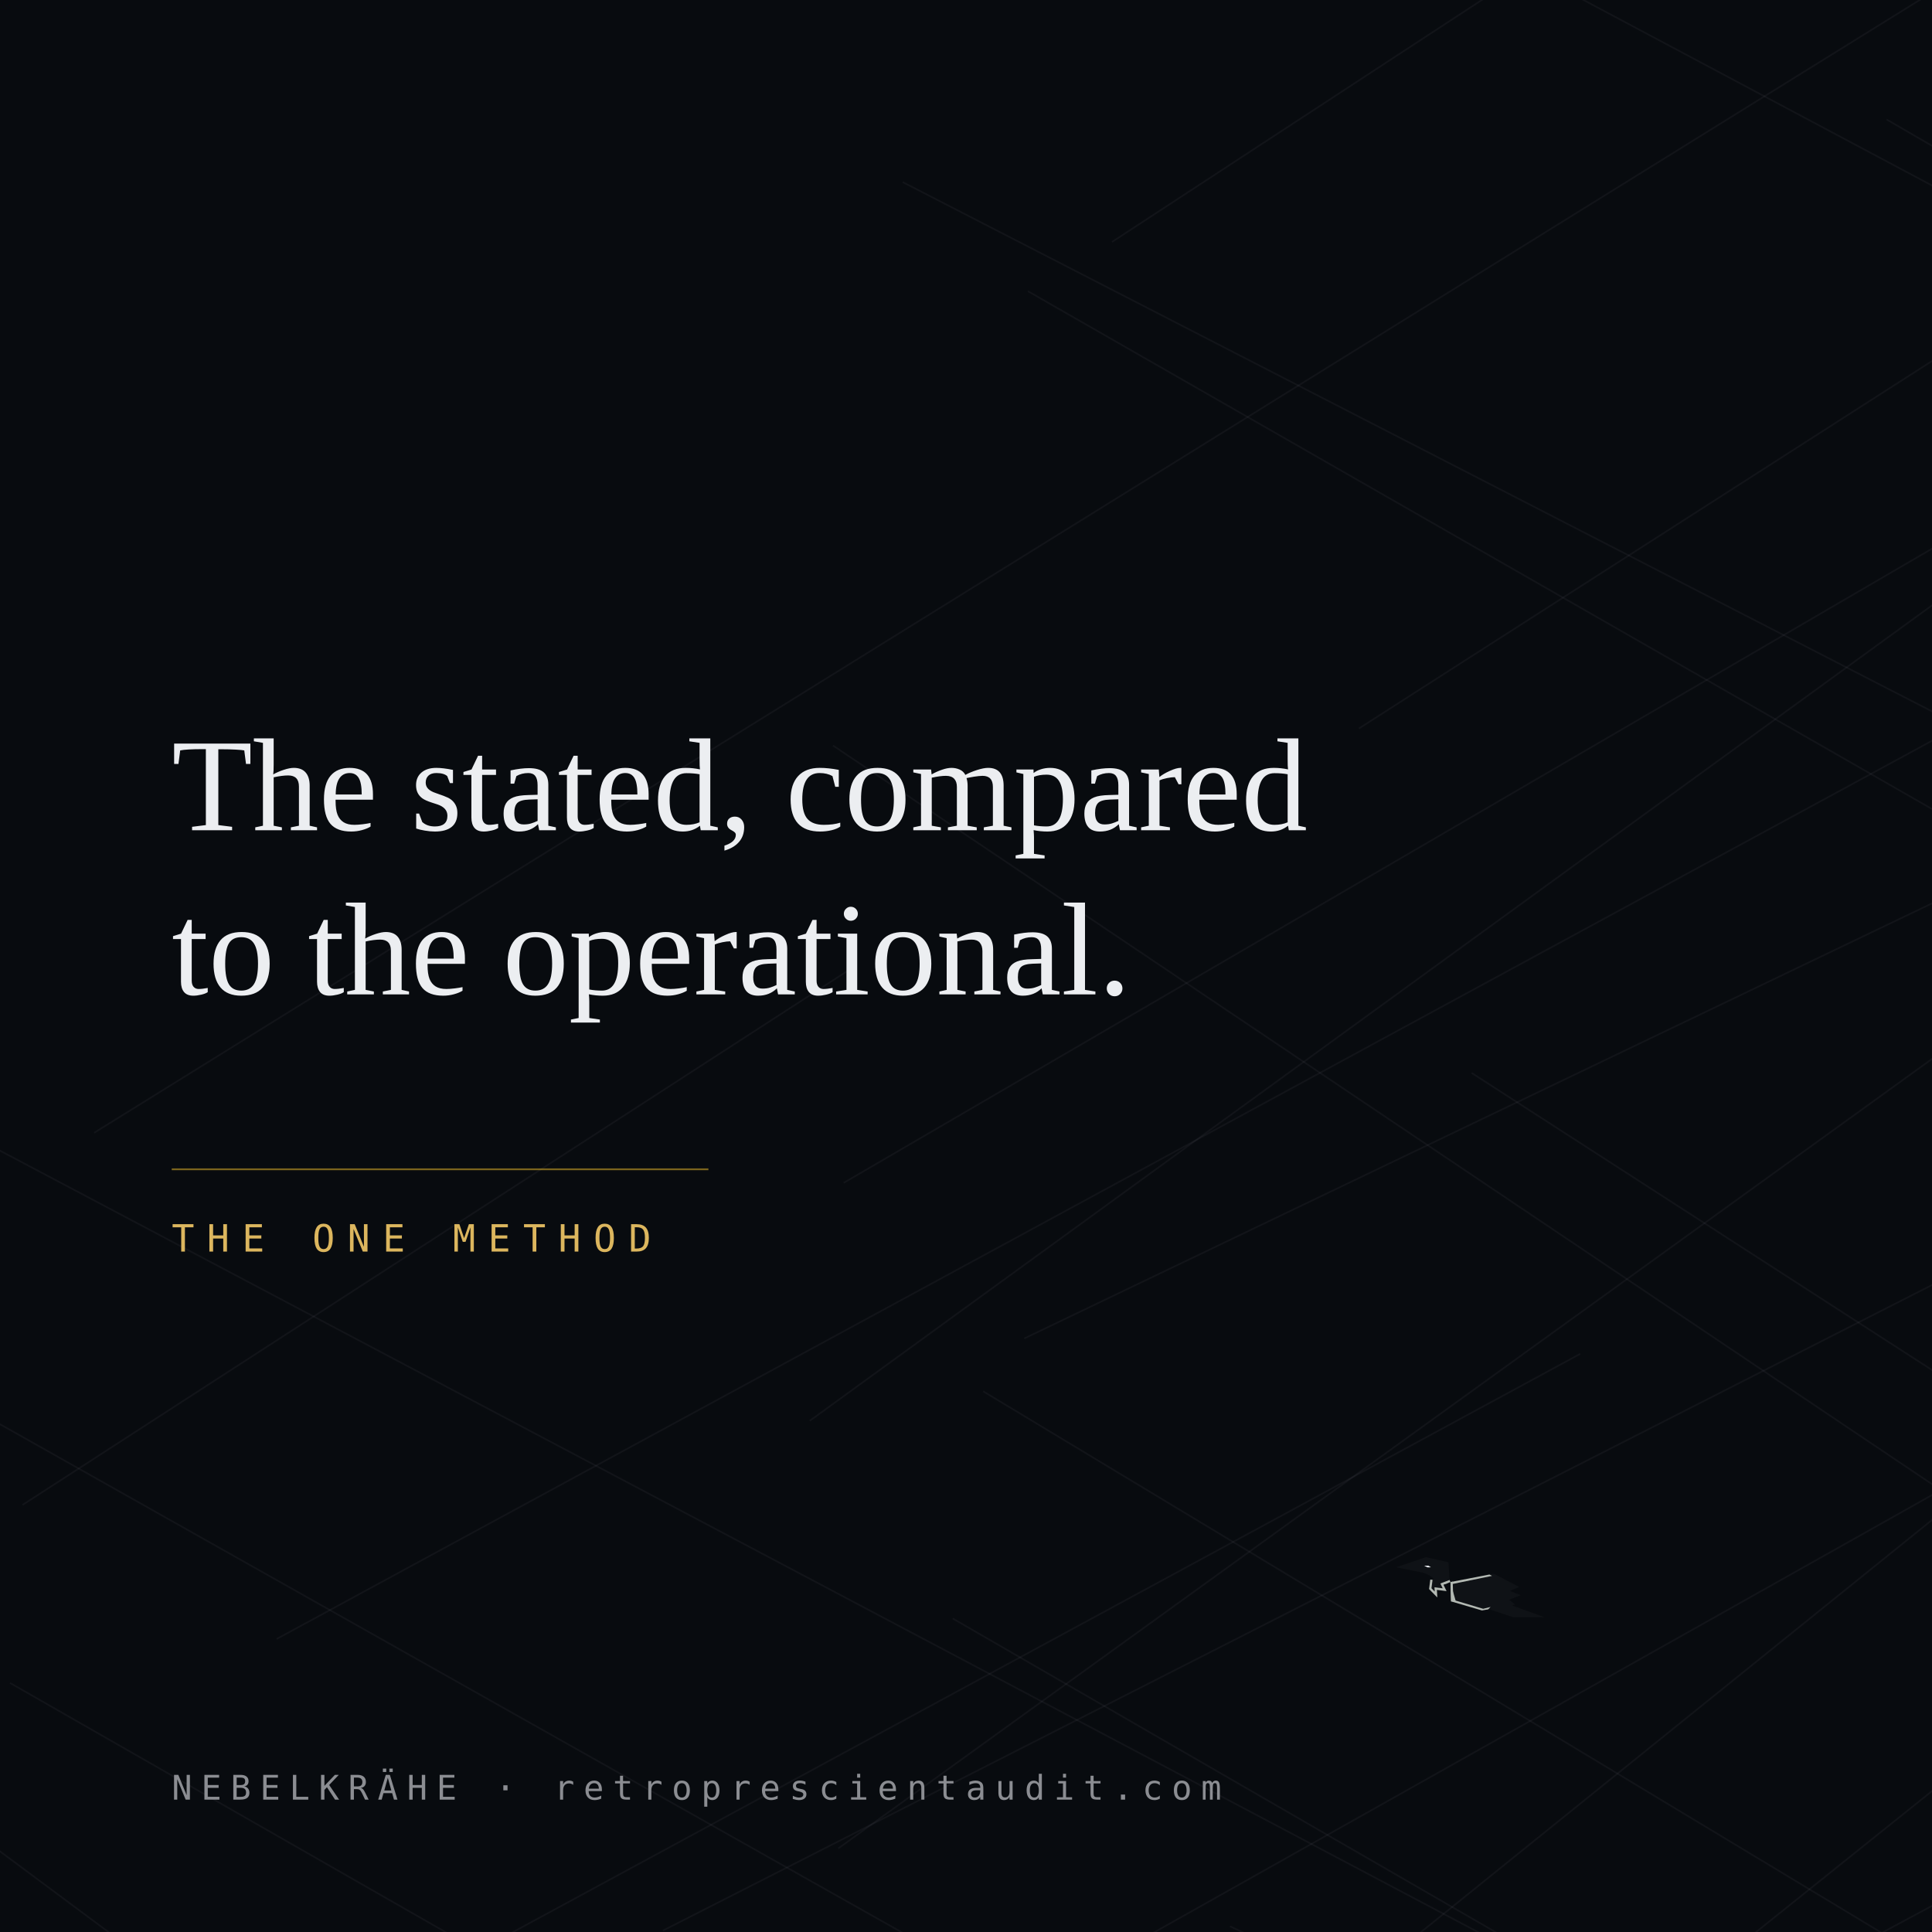
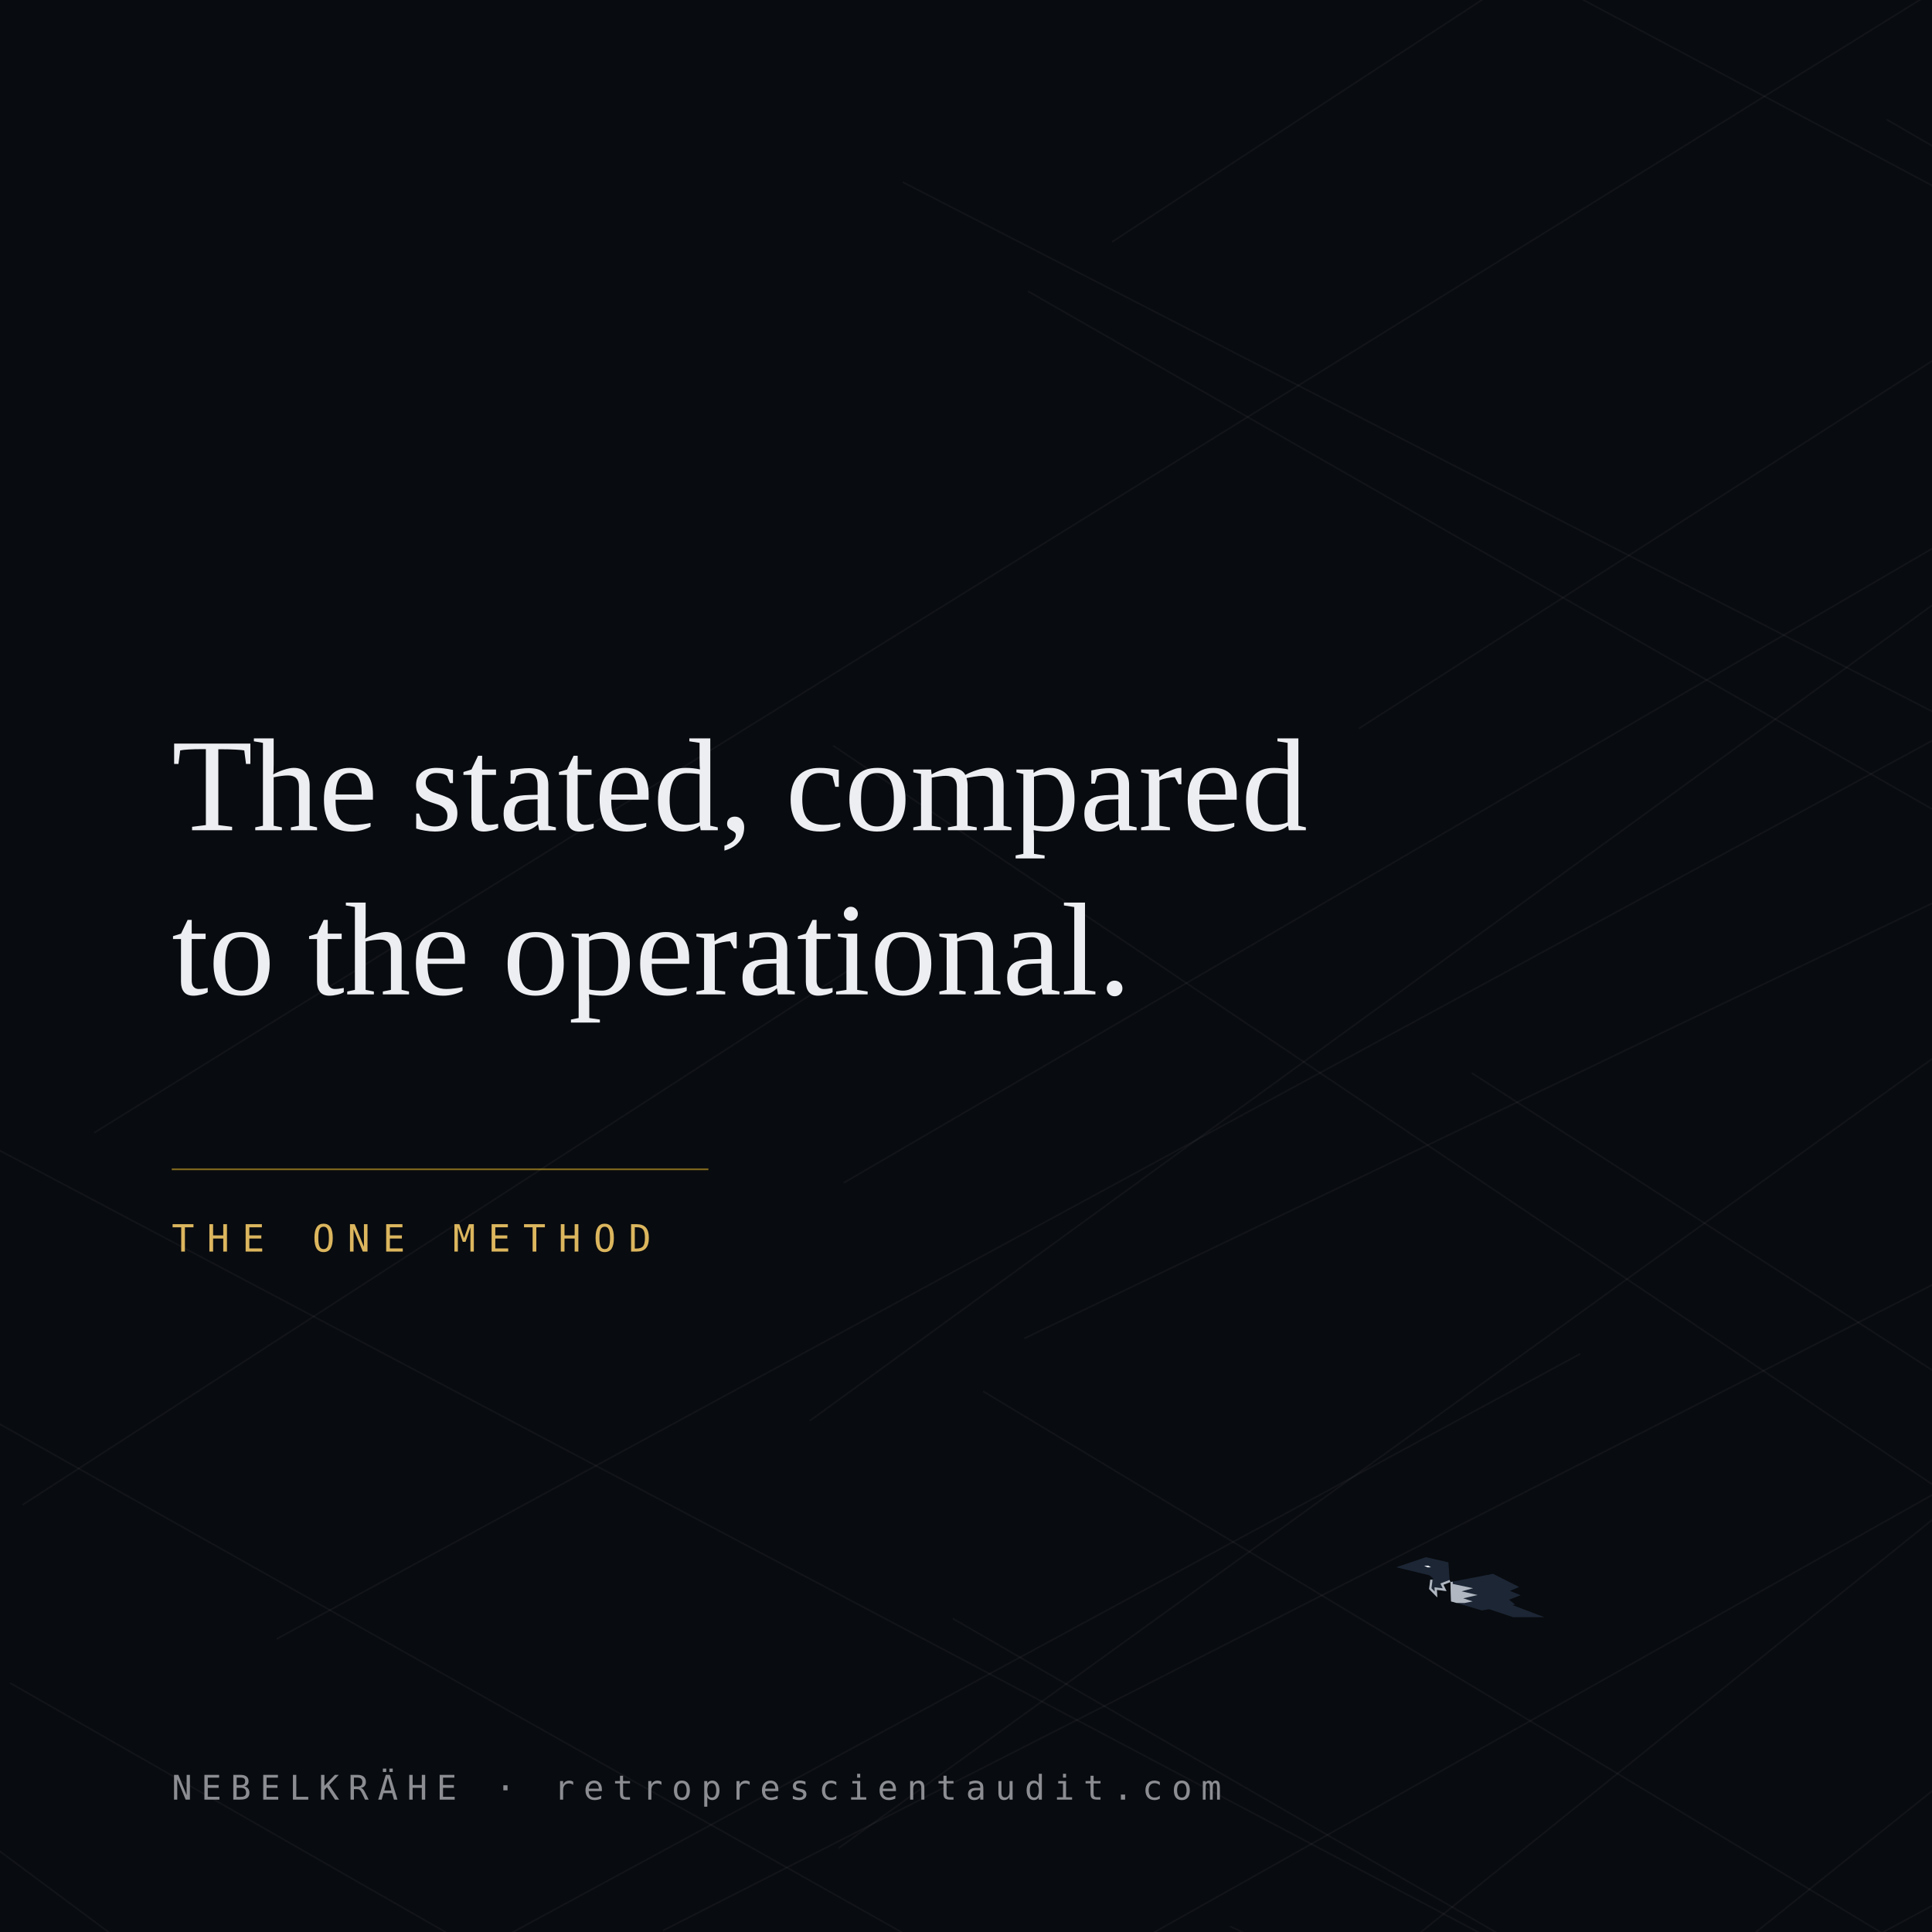
<svg xmlns="http://www.w3.org/2000/svg" viewBox="0 0 1080 1080" width="1080" height="1080">
  <rect width="1080" height="1080" fill="#080B0F" />
  <g stroke="#b9c6d4" stroke-opacity="0.055" stroke-width=".9" stroke-linecap="square">
    <line x1="1053" y1="1107" x2="2706" y2="178" />
    <line x1="1173" y1="465" x2="2266" y2="1243" />
    <line x1="688" y1="1077" x2="1302" y2="1369" />
    <line x1="505" y1="102" x2="1596" y2="663" />
    <line x1="237" y1="1107" x2="883" y2="757" />
    <line x1="6" y1="941" x2="831" y2="1413" />
    <line x1="13" y1="841" x2="478" y2="540" />
    <line x1="596" y1="1240" x2="2141" y2="-6" />
    <line x1="-78" y1="602" x2="1700" y2="1542" />
    <line x1="823" y1="600" x2="1979" y2="1346" />
    <line x1="155" y1="916" x2="1587" y2="139" />
    <line x1="958" y1="1099" x2="1971" y2="287" />
    <line x1="53" y1="633" x2="1339" y2="-165" />
    <line x1="472" y1="661" x2="1663" y2="-33" />
    <line x1="550" y1="778" x2="2045" y2="1679" />
    <line x1="1055" y1="67" x2="3021" y2="1209" />
    <line x1="-69" y1="1198" x2="1347" y2="1957" />
    <line x1="1010" y1="1103" x2="1557" y2="809" />
    <line x1="899" y1="-162" x2="1714" y2="224" />
    <line x1="466" y1="417" x2="2500" y2="1784" />
    <line x1="469" y1="1033" x2="1508" y2="283" />
    <line x1="573" y1="748" x2="2749" y2="-295" />
    <line x1="-12" y1="1026" x2="1135" y2="1879" />
    <line x1="622" y1="135" x2="2314" y2="-972" />
    <line x1="1114" y1="210" x2="1739" y2="583" />
    <line x1="748" y1="-73" x2="1477" y2="315" />
    <line x1="575" y1="163" x2="2637" y2="1344" />
    <line x1="505" y1="1159" x2="1357" y2="680" />
    <line x1="453" y1="794" x2="2004" y2="-333" />
    <line x1="760" y1="407" x2="2357" y2="-617" />
    <line x1="533" y1="905" x2="2380" y2="1972" />
    <line x1="371" y1="1079" x2="1633" y2="437" />
    <line x1="1127" y1="45" x2="2196" y2="-573" />
    <line x1="-18" y1="786" x2="1180" y2="1461" />
  </g>
  <text x="96" y="464.12" font-family="'Cinzel','Trajan Pro',Georgia,'Times New Roman',serif" font-size="74" letter-spacing="0.0" fill="#eceef1" fill-opacity="1.0" text-anchor="start">The stated, compared</text>
  <text x="96" y="555.88" font-family="'Cinzel','Trajan Pro',Georgia,'Times New Roman',serif" font-size="74" letter-spacing="0.0" fill="#eceef1" fill-opacity="1.0" text-anchor="start">to the operational.</text>
  <line x1="96" y1="653.64" x2="396" y2="653.64" stroke="#c9a227" stroke-opacity="0.6" />
  <text x="96" y="699.64" font-family="ui-monospace,Menlo,Consolas,monospace" font-size="21" letter-spacing="7.0" fill="#dcb65e" fill-opacity="1.0" text-anchor="start">THE ONE METHOD</text>
  <g transform="translate(780,870) scale(0.115)">
    <defs>
      <clipPath id="cq6">
-         <path d="M149 4 L258 29 L264 116 L268 125 L475 85 L486 88 L602 149 L557 168 L609 189 L553 211 L582 234 L570 237 L571 240 L725 296 L573 296 L456 257 L421 263 L271 219 L268 125 L234 138 L249 169 L202 163 L204 200 L164 159 L170 113 L186 109 L185 106 L165 92 L137 80 L4 53 Z" />
+         <path d="M149 4 L258 29 L264 116 L268 125 L475 85 L602 149 L557 168 L609 189 L553 211 L582 234 L570 237 L725 296 L573 296 L456 257 L421 263 L271 219 L268 125 L234 138 L249 169 L202 163 L204 200 L164 159 L170 113 L186 109 L165 92 L4 53 Z" />
      </clipPath>
    </defs>
-     <path d="M149 4 L258 29 L264 116 L268 125 L475 85 L486 88 L602 149 L557 168 L609 189 L553 211 L582 234 L570 237 L571 240 L725 296 L573 296 L456 257 L421 263 L271 219 L268 125 L234 138 L249 169 L202 163 L204 200 L164 159 L170 113 L186 109 L185 106 L165 92 L137 80 L4 53 Z" fill="#0f1216" />
+     <path d="M149 4 L258 29 L264 116 L268 125 L475 85 L602 149 L557 168 L609 189 L553 211 L582 234 L570 237 L725 296 L573 296 L456 257 L421 263 L271 219 L268 125 L234 138 L249 169 L202 163 L204 200 L164 159 L170 113 L186 109 L165 92 L4 53 Z" fill="#1c2635" />
    <g clip-path="url(#cq6)">
-       <path d="M386 51 L470 95 L270 136 L267 102 L386 51 Z" fill="#b3b9b3" />
-       <path d="M242 127 L269 132 L293 215 L427 255 L463 246 L441 268 L314 280 L236 207 L238 169 L252 173 L242 127 Z" fill="#b3b9b3" />
-       <path d="M271 219 L268 125 L234 138 L249 169 L202 163 L204 200 L164 159 L170 113" fill="none" stroke="#b3b9b3" stroke-width="22" stroke-linejoin="miter" />
+       <path d="M269 132 L378 155 L322 170 L400 188 L330 204 L376 219 L336 227 L272 226 Z" fill="#b0b7c0" />
+       <path d="M271 219 L268 125 L234 138 L249 169 L202 163 L204 200 L164 159 L170 113" fill="none" stroke="#b0b7c0" stroke-width="22" stroke-linejoin="miter" />
    </g>
    <path d="M139.9 45.7 L160.5 45.3 L173.1 53.3 L156.6 53.5 Z" fill="#eef1f5" />
  </g>
  <text x="96" y="1006" font-family="ui-monospace,Menlo,Consolas,monospace" font-size="19" letter-spacing="5.0" fill="#8b8d92" fill-opacity="1.0" text-anchor="start">NEBELKRÄHE   ·   retroprescientaudit.com</text>
</svg>
